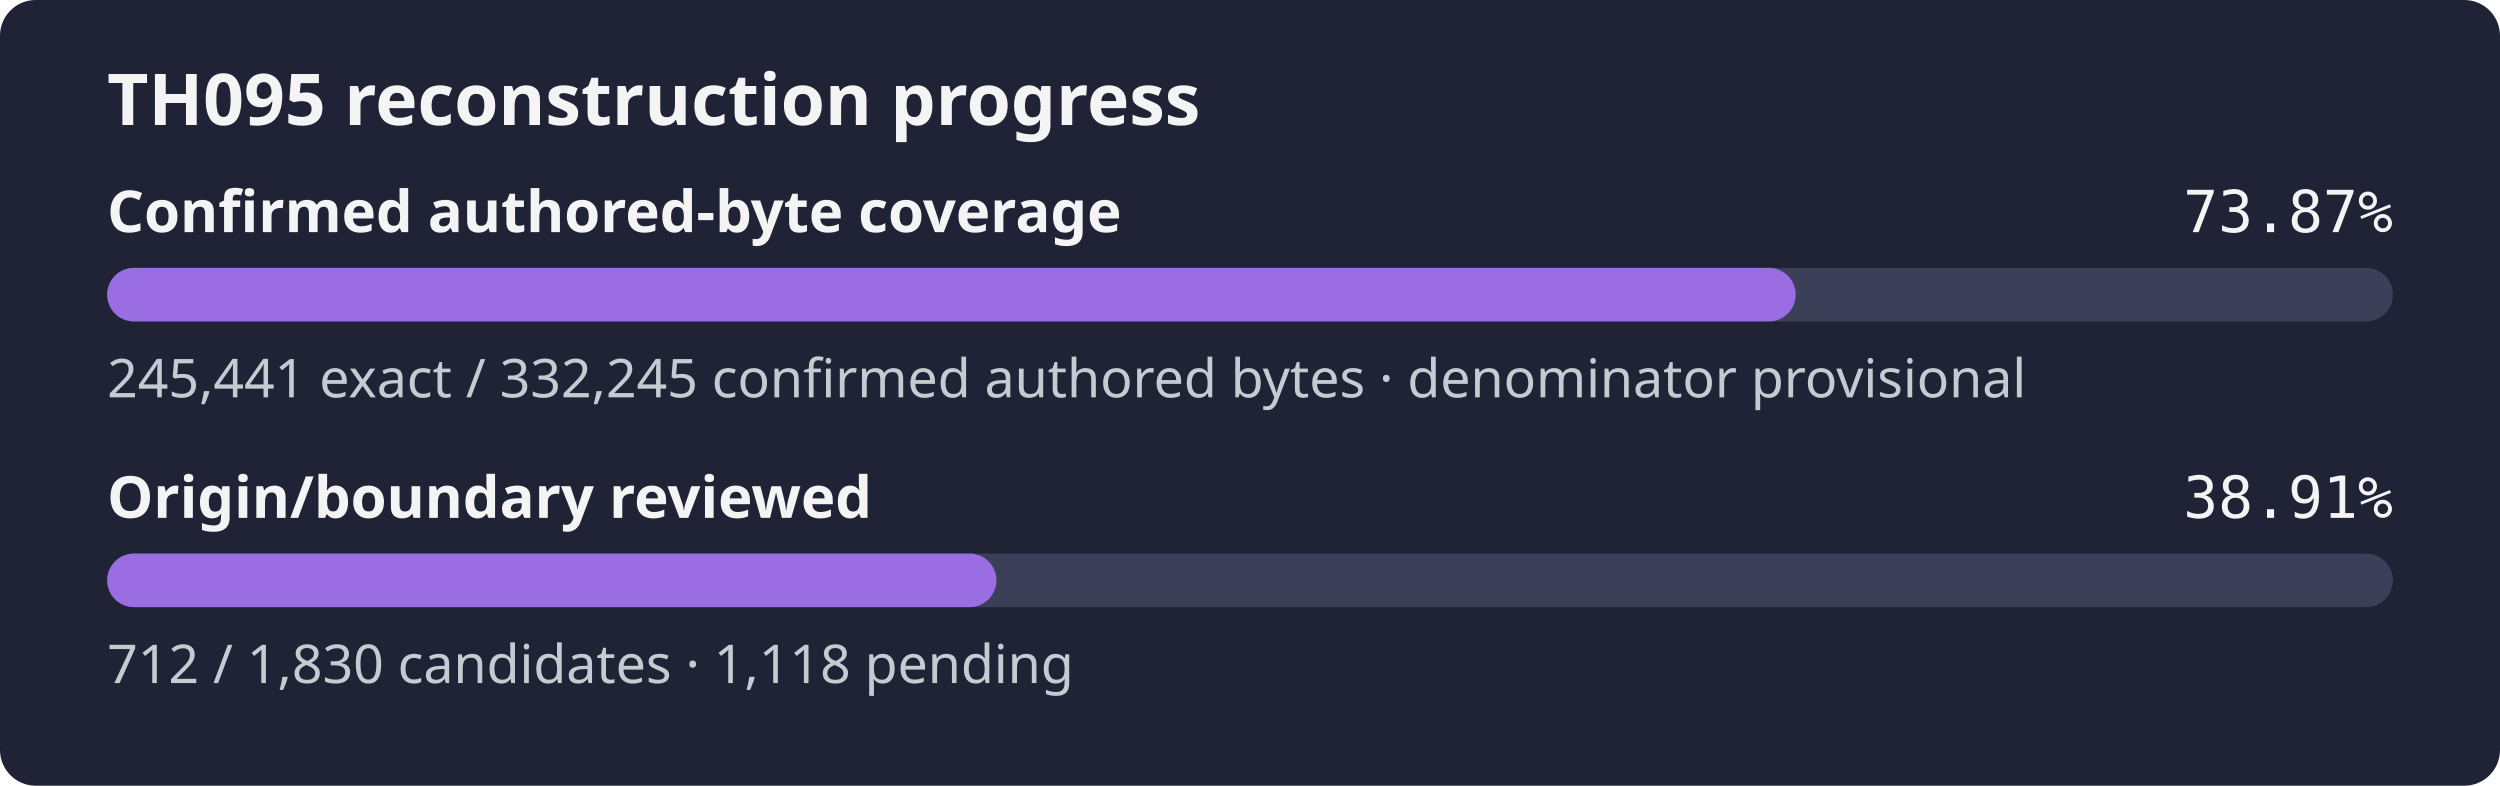
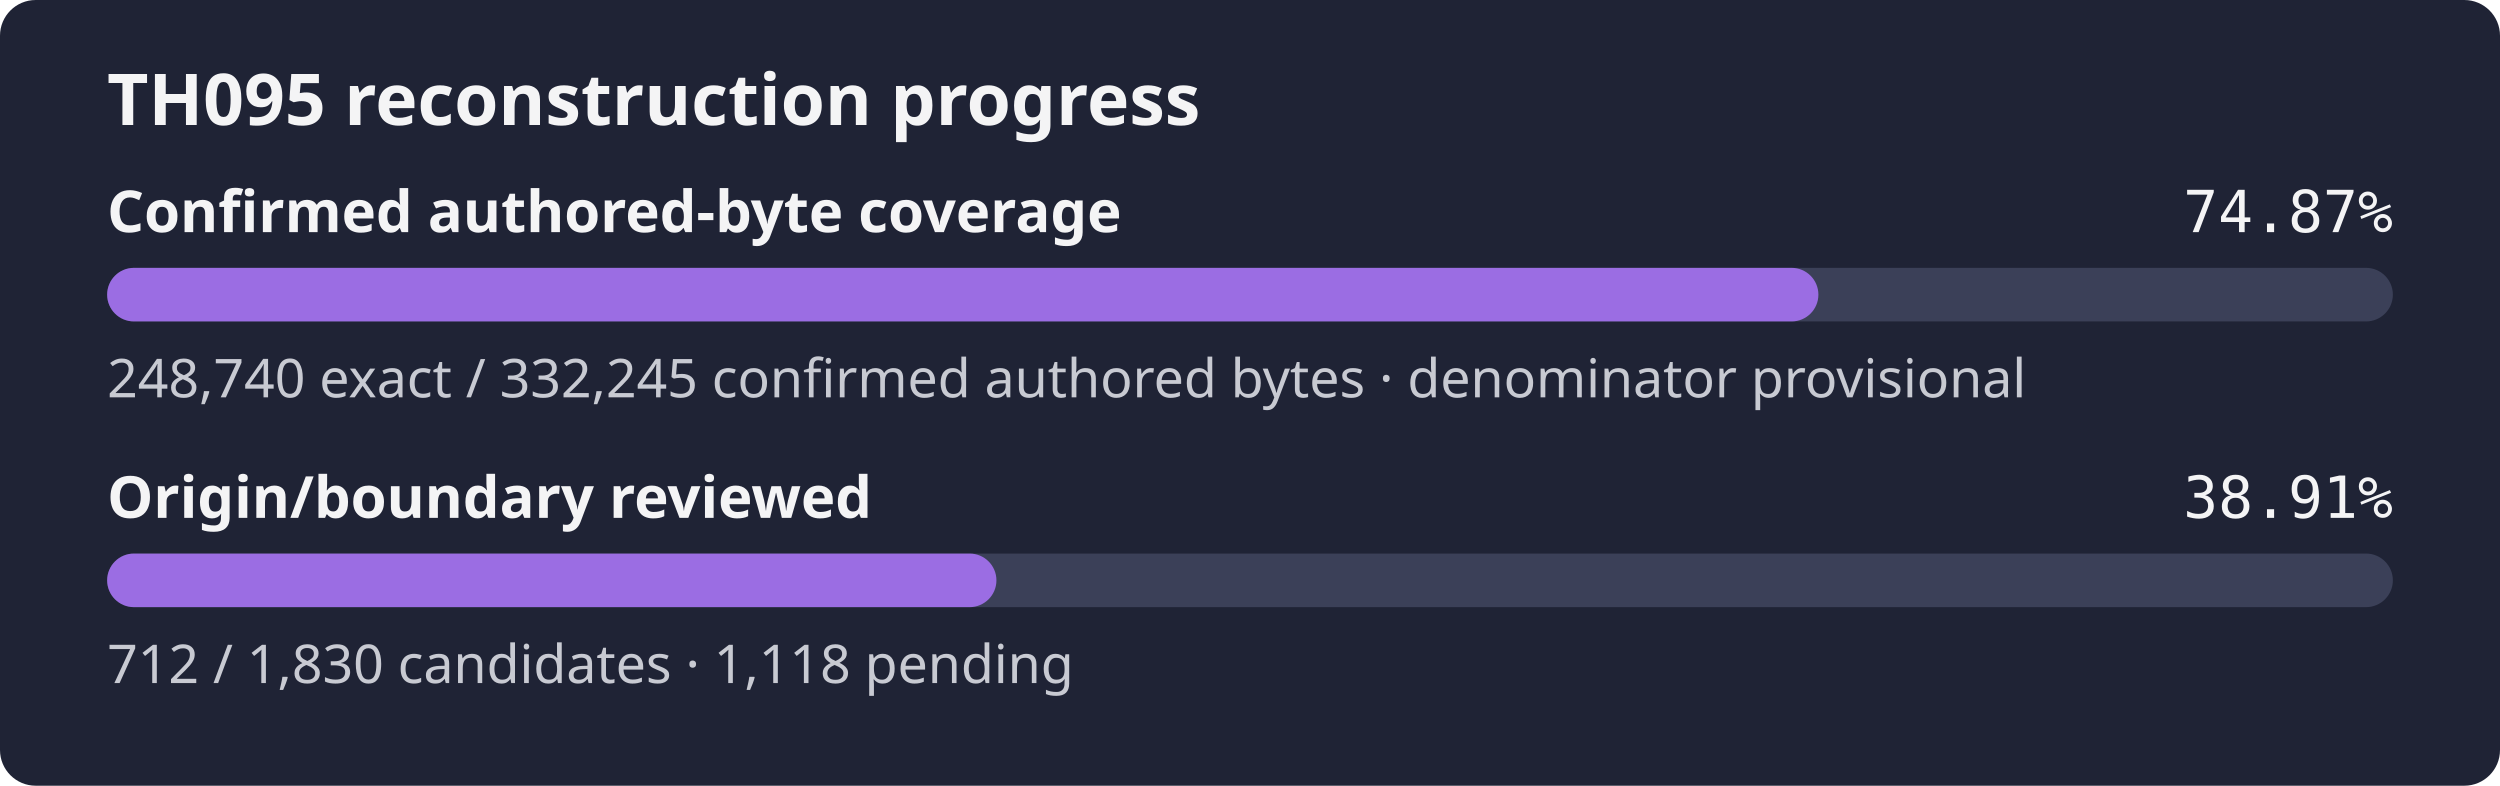
- <svg xmlns="http://www.w3.org/2000/svg" width="560" height="176" role="img" aria-label="TH095 reconstruction progress: 73.87% of the confirmed authored-byte set is exact, origin review 38.91%">
+ <svg xmlns="http://www.w3.org/2000/svg" width="560" height="176" role="img" aria-label="TH095 reconstruction progress: 74.87% of the confirmed authored-byte set is exact, origin review 38.91%">
  <rect width="560" height="176" rx="8" fill="#1f2335" />
  <text x="24" y="28" fill="#f4f4f5" font-family="sans-serif" font-size="16" font-weight="600">TH095 reconstruction progress</text>
  <text x="24" y="52" fill="#f4f4f5" font-family="sans-serif" font-size="13" font-weight="600">Confirmed authored-byte coverage</text>
-   <text x="536" y="52" fill="#f4f4f5" text-anchor="end" font-family="monospace" font-size="13">73.87%</text>
+   <text x="536" y="52" fill="#f4f4f5" text-anchor="end" font-family="monospace" font-size="13">74.87%</text>
  <rect x="24" y="60" width="512" height="12" rx="6" fill="#3b4058" />
-   <rect x="24" y="60" width="378.23" height="12" rx="6" fill="#9b6de3" />
-   <text x="24" y="89" fill="#c8cad2" font-family="sans-serif" font-size="12">245,441 exact / 332,245 confirmed authored bytes · denominator provisional</text>
+   <rect x="24" y="60" width="383.32" height="12" rx="6" fill="#9b6de3" />
+   <text x="24" y="89" fill="#c8cad2" font-family="sans-serif" font-size="12">248,740 exact / 332,245 confirmed authored bytes · denominator provisional</text>
  <text x="24" y="116" fill="#f4f4f5" font-family="sans-serif" font-size="13" font-weight="600">Origin/boundary reviewed</text>
  <text x="536" y="116" fill="#f4f4f5" text-anchor="end" font-family="monospace" font-size="13">38.91%</text>
  <rect x="24" y="124" width="512" height="12" rx="6" fill="#3b4058" />
  <rect x="24" y="124" width="199.20" height="12" rx="6" fill="#9b6de3" />
  <text x="24" y="153" fill="#c8cad2" font-family="sans-serif" font-size="12">712 / 1,830 candidates · 1,118 pending</text>
</svg>
